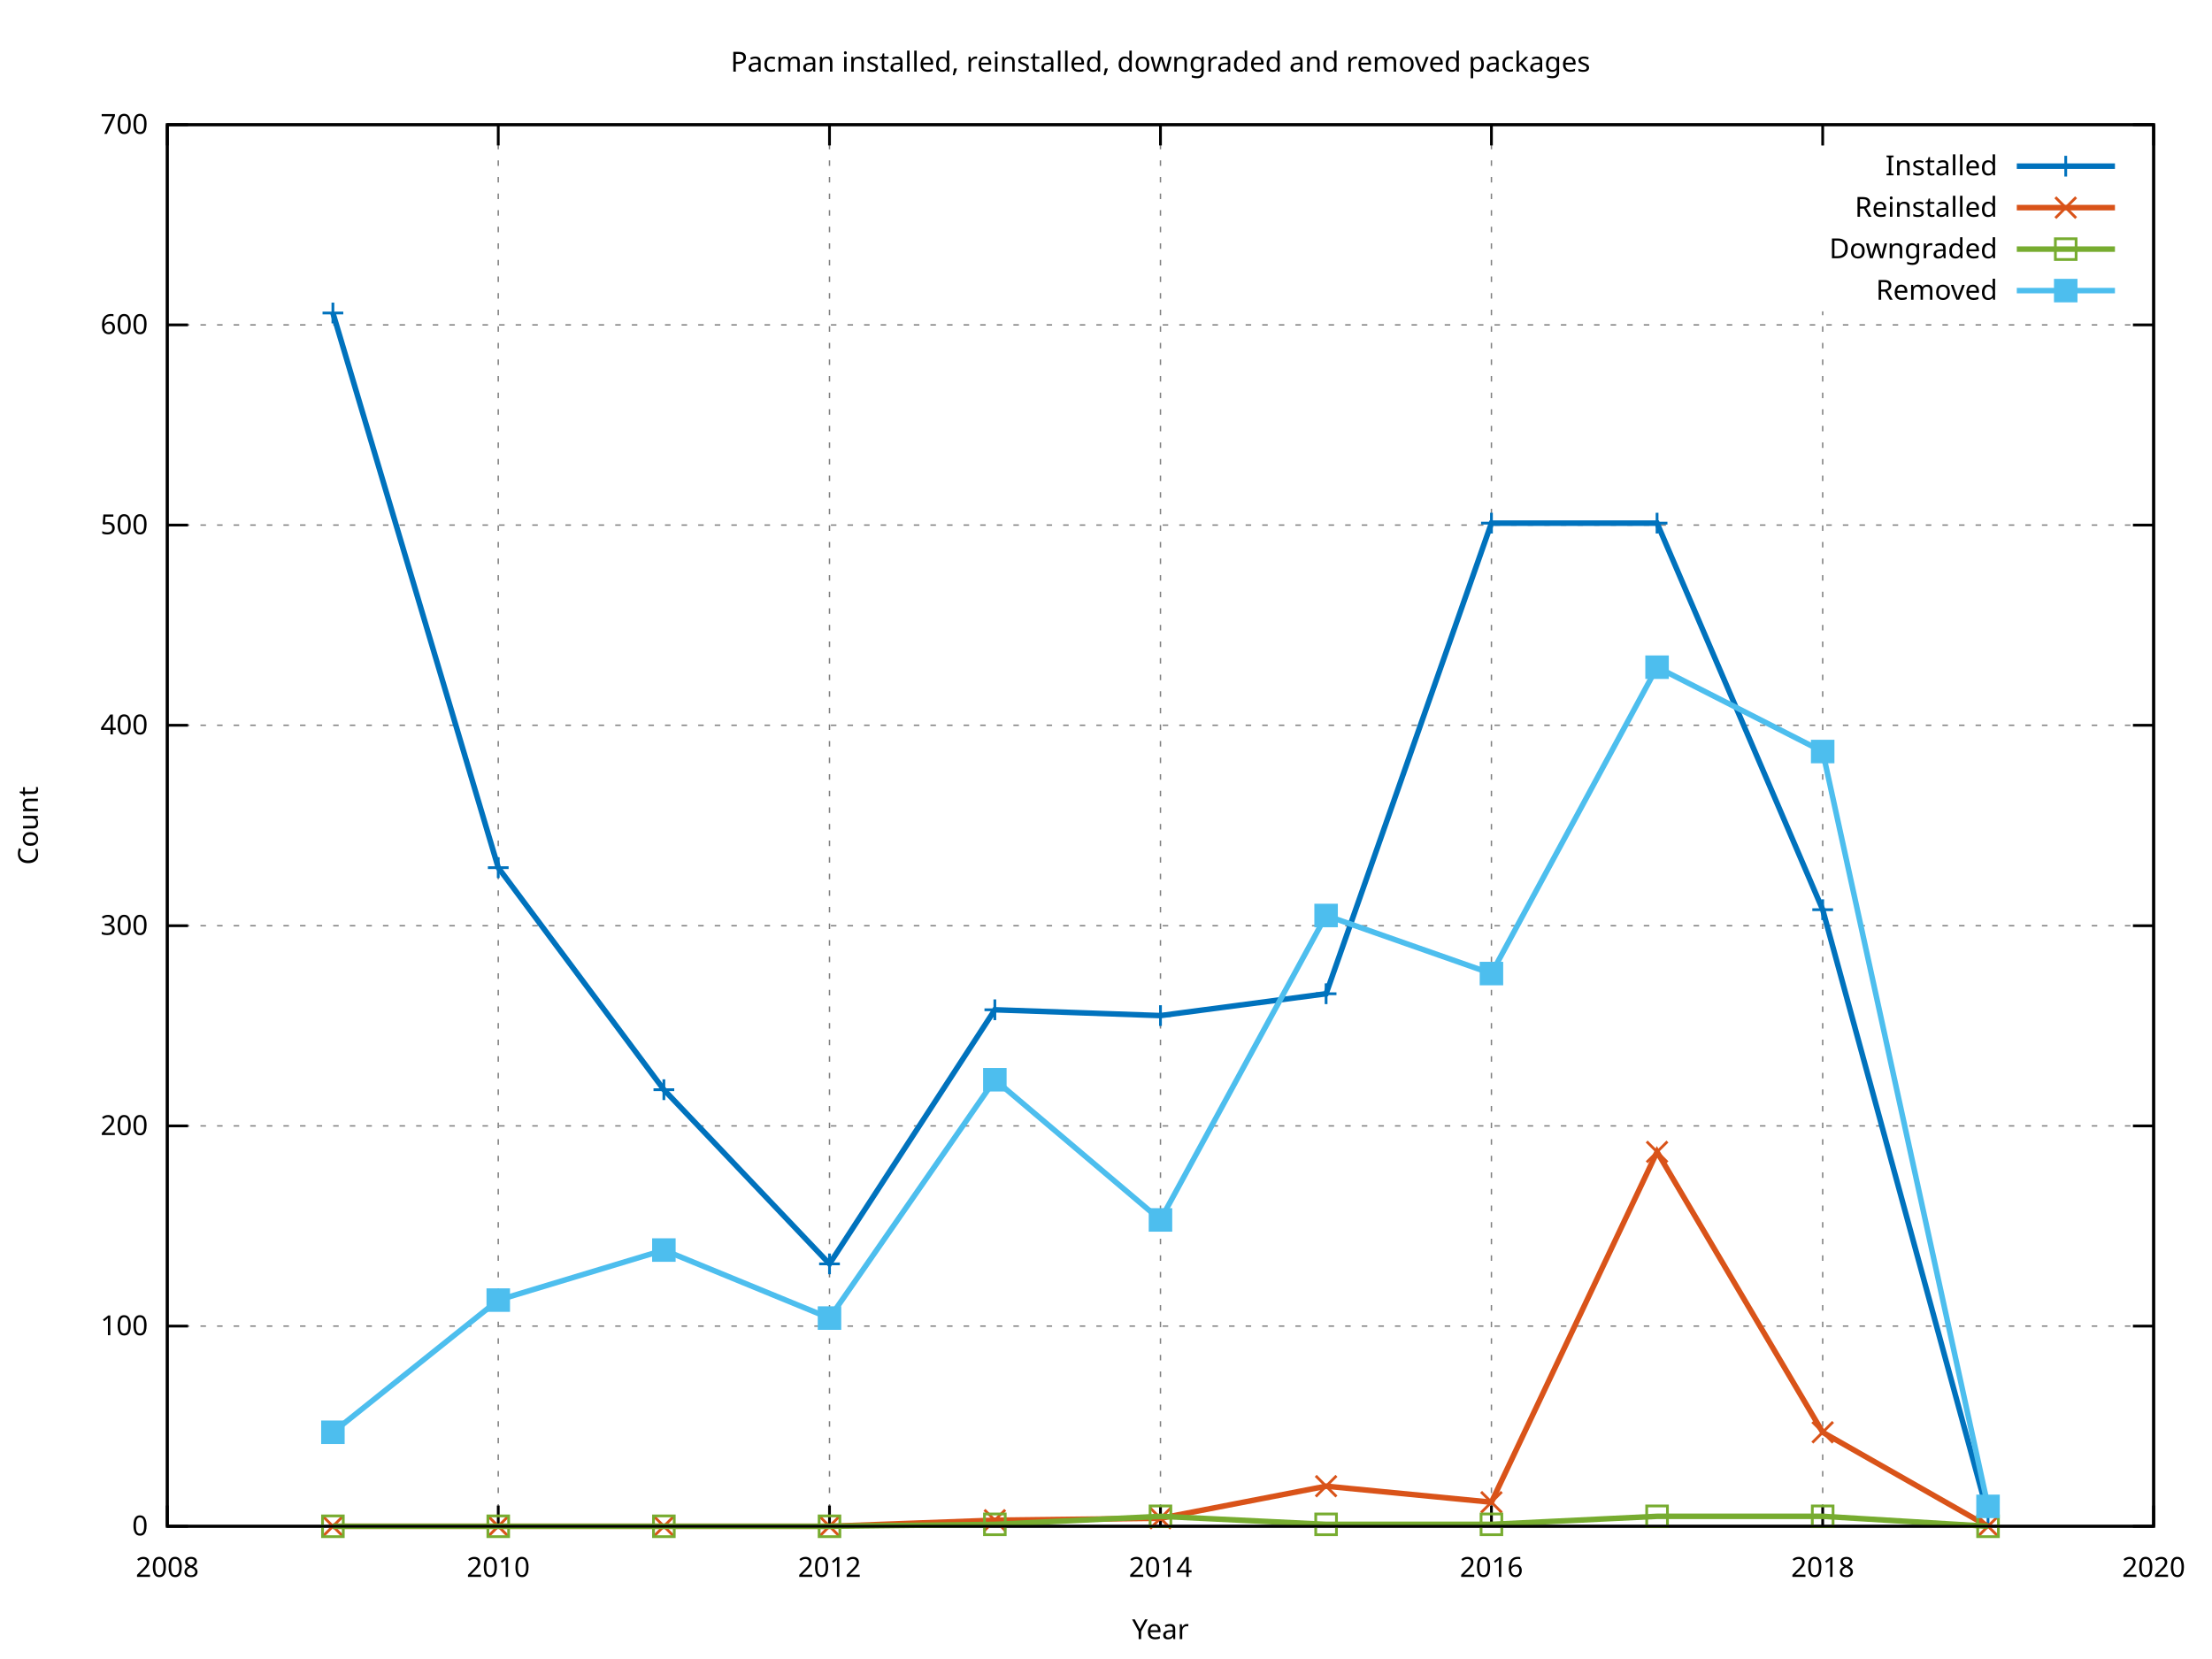
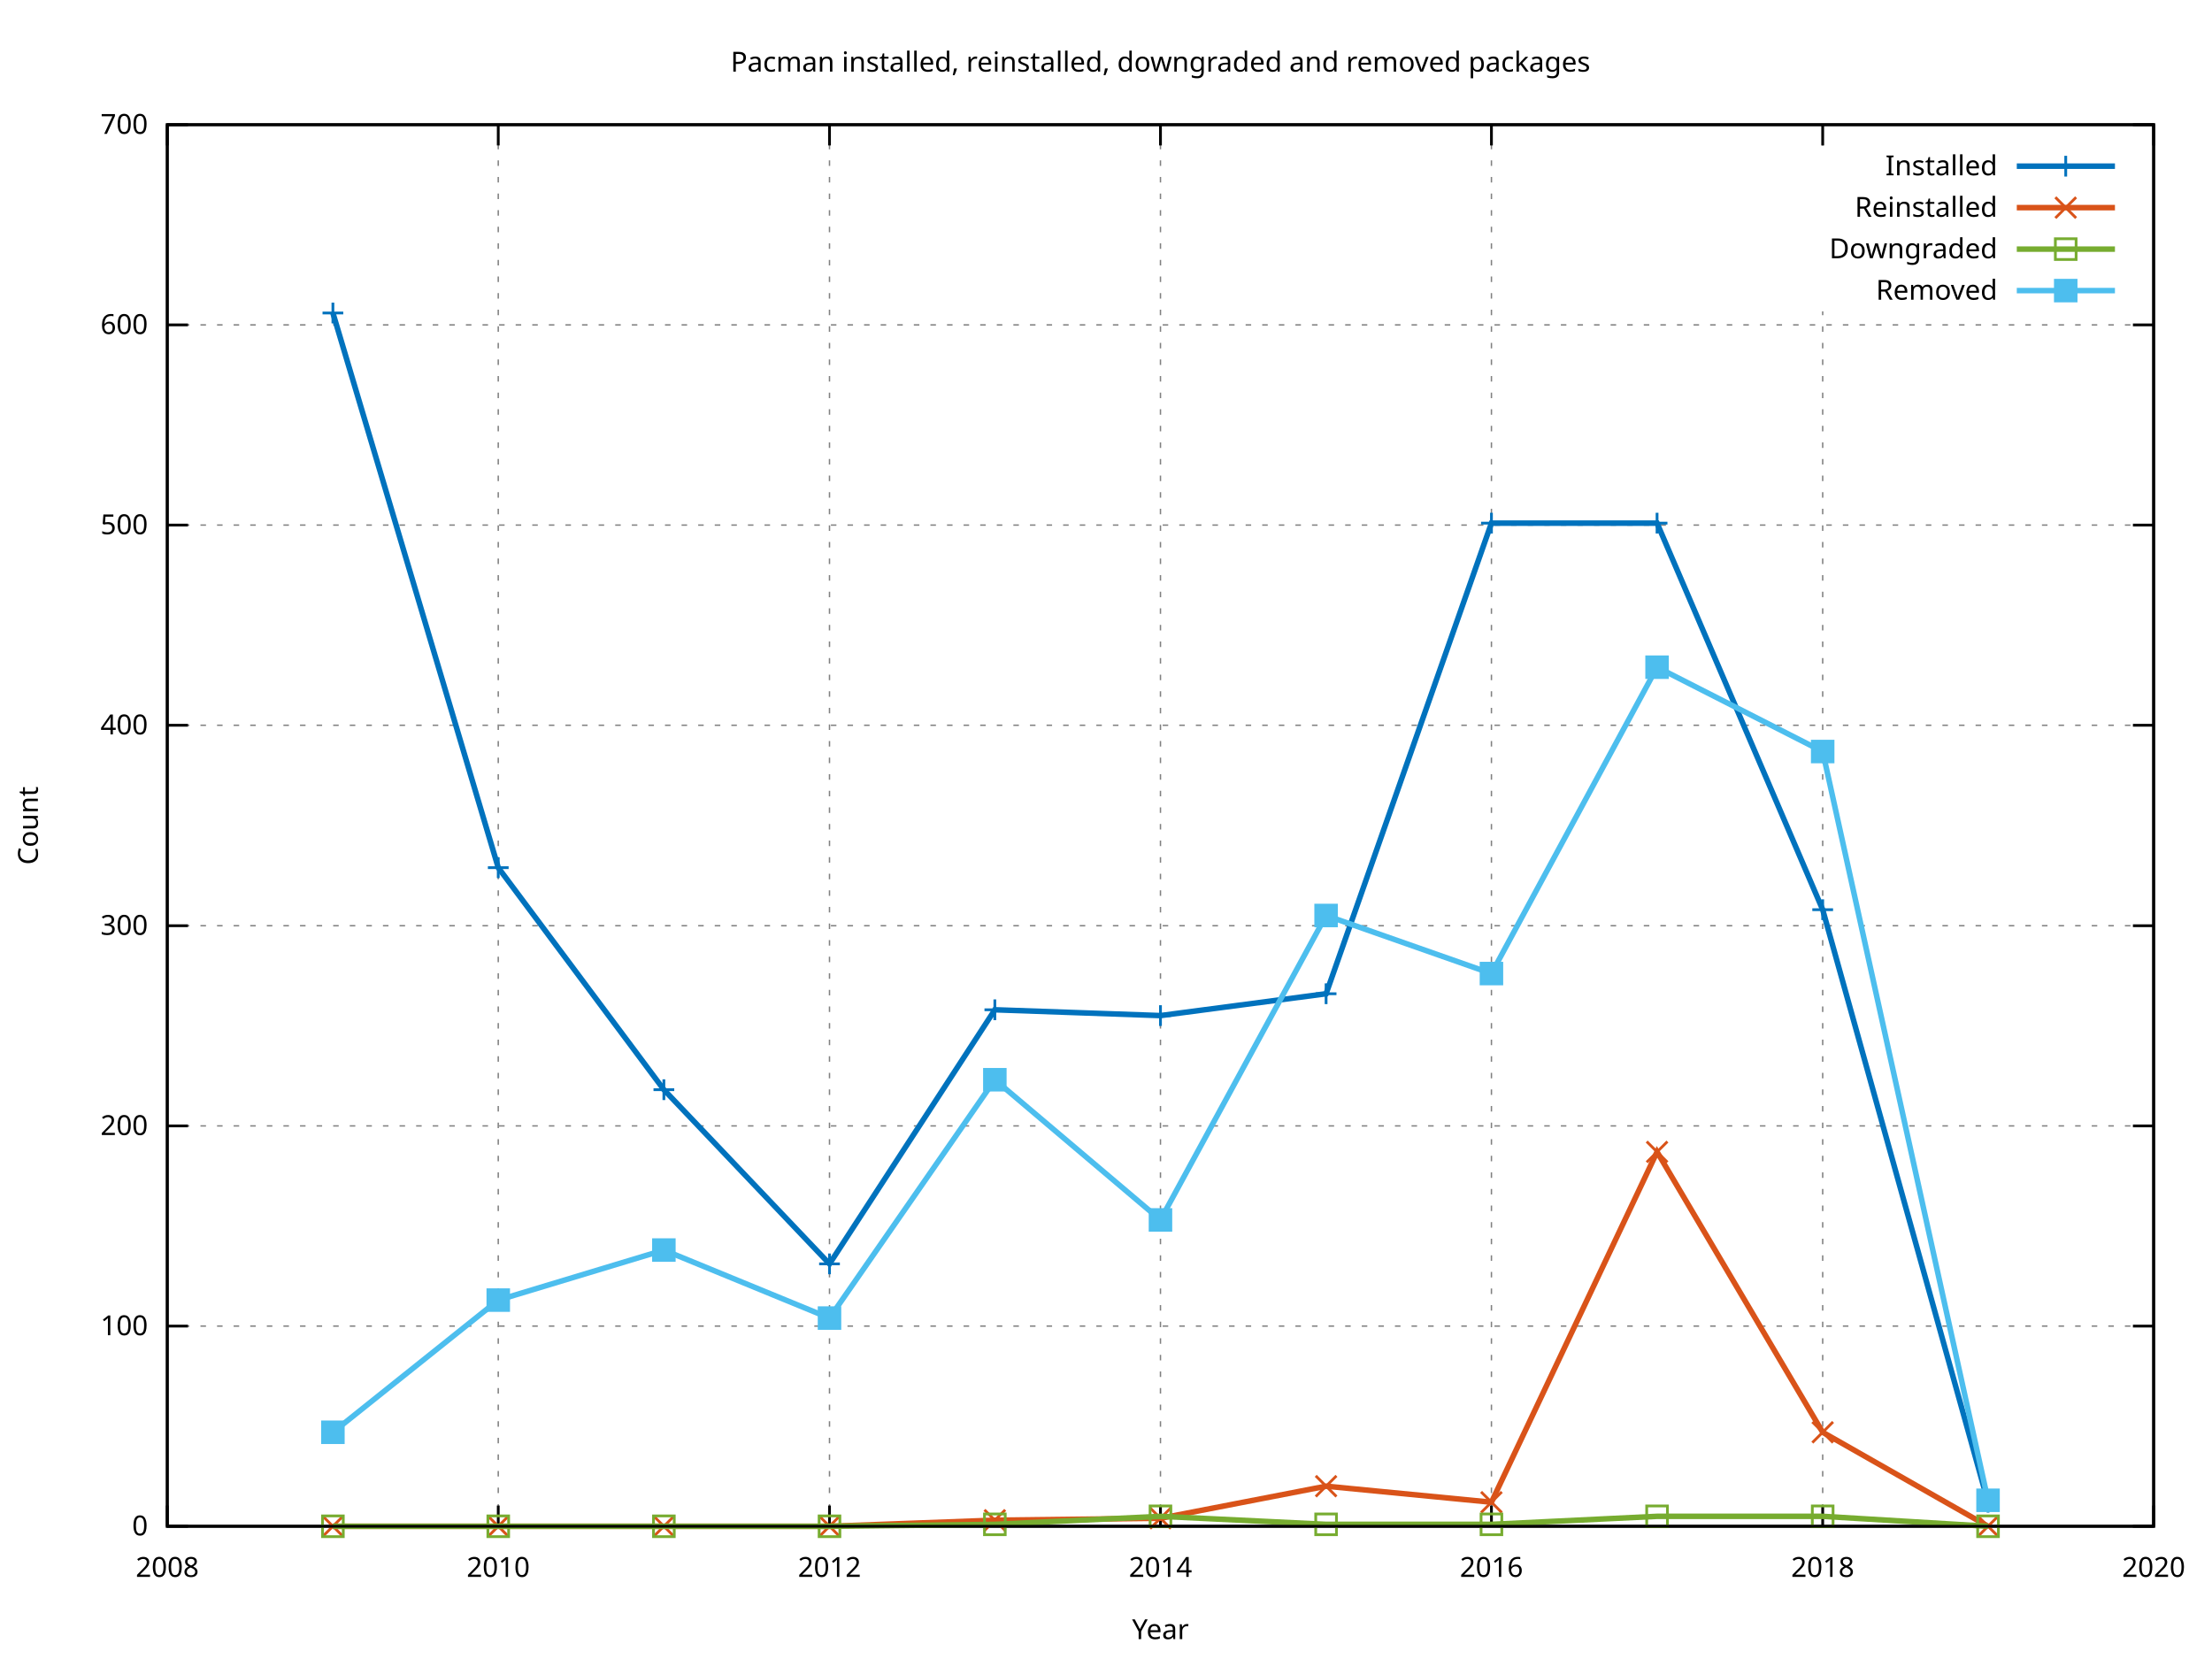
<svg xmlns="http://www.w3.org/2000/svg" xmlns:xlink="http://www.w3.org/1999/xlink" width="800" height="600" viewBox="0 0 800 600">
  <g id="gnuplot_canvas">
    <rect x="0" y="0" width="800" height="600" fill="none" />
    <defs>
      <circle id="gpDot" r="0.5" stroke-width="0.5" stroke="currentColor" />
      <path id="gpPt0" stroke-width="0.267" stroke="currentColor" d="M-1,0 h2 M0,-1 v2" />
      <path id="gpPt1" stroke-width="0.267" stroke="currentColor" d="M-1,-1 L1,1 M1,-1 L-1,1" />
      <path id="gpPt2" stroke-width="0.267" stroke="currentColor" d="M-1,0 L1,0 M0,-1 L0,1 M-1,-1 L1,1 M-1,1 L1,-1" />
      <rect id="gpPt3" stroke-width="0.267" stroke="currentColor" x="-1" y="-1" width="2" height="2" />
      <rect id="gpPt4" stroke-width="0.267" stroke="currentColor" fill="currentColor" x="-1" y="-1" width="2" height="2" />
      <circle id="gpPt5" stroke-width="0.267" stroke="currentColor" cx="0" cy="0" r="1" />
      <use xlink:href="#gpPt5" id="gpPt6" fill="currentColor" stroke="none" />
      <path id="gpPt7" stroke-width="0.267" stroke="currentColor" d="M0,-1.33 L-1.33,0.67 L1.33,0.67 z" />
      <use xlink:href="#gpPt7" id="gpPt8" fill="currentColor" stroke="none" />
      <use xlink:href="#gpPt7" id="gpPt9" stroke="currentColor" transform="rotate(180)" />
      <use xlink:href="#gpPt9" id="gpPt10" fill="currentColor" stroke="none" />
      <use xlink:href="#gpPt3" id="gpPt11" stroke="currentColor" transform="rotate(45)" />
      <use xlink:href="#gpPt11" id="gpPt12" fill="currentColor" stroke="none" />
      <path id="gpPt13" stroke-width="0.267" stroke="currentColor" d="M0,1.330 L1.265,0.411 L0.782,-1.067 L-0.782,-1.076 L-1.265,0.411 z" />
      <use xlink:href="#gpPt13" id="gpPt14" fill="currentColor" stroke="none" />
      <filter id="textbox" filterUnits="objectBoundingBox" x="0" y="0" height="1" width="1">
        <feFlood flood-color="white" flood-opacity="1" result="bgnd" />
        <feComposite in="SourceGraphic" in2="bgnd" operator="atop" />
      </filter>
      <filter id="greybox" filterUnits="objectBoundingBox" x="0" y="0" height="1" width="1">
        <feFlood flood-color="lightgrey" flood-opacity="1" result="grey" />
        <feComposite in="SourceGraphic" in2="grey" operator="atop" />
      </filter>
    </defs>
    <g fill="none" color="white" stroke="black" stroke-width="1.00" stroke-linecap="butt" stroke-linejoin="miter">
</g>
    <g fill="none" color="black" stroke="currentColor" stroke-width="1.00" stroke-linecap="butt" stroke-linejoin="miter">
</g>
    <g fill="none" color="black" stroke="black" stroke-width="0.50" stroke-linecap="butt" stroke-linejoin="miter">
</g>
    <g fill="none" color="gray" stroke="currentColor" stroke-width="0.50" stroke-linecap="butt" stroke-linejoin="miter">
      <path stroke="gray" stroke-dasharray="2,4" class="gridline" d="M60.5,552.0 L778.9,552.0  " />
    </g>
    <g fill="none" color="gray" stroke="gray" stroke-width="1.00" stroke-linecap="butt" stroke-linejoin="miter">
</g>
    <g fill="none" color="black" stroke="currentColor" stroke-width="1.00" stroke-linecap="butt" stroke-linejoin="miter">
      <path stroke="black" d="M60.5,552.0 L68.0,552.0 M778.9,552.0 L771.4,552.0  " />
      <g transform="translate(53.5,555.3)" stroke="none" fill="black" font-family="Sans" font-size="10.00" text-anchor="end">
        <text>
          <tspan font-family="Sans"> 0</tspan>
        </text>
      </g>
    </g>
    <g fill="none" color="black" stroke="currentColor" stroke-width="1.00" stroke-linecap="butt" stroke-linejoin="miter">
</g>
    <g fill="none" color="black" stroke="black" stroke-width="0.50" stroke-linecap="butt" stroke-linejoin="miter">
</g>
    <g fill="none" color="gray" stroke="currentColor" stroke-width="0.50" stroke-linecap="butt" stroke-linejoin="miter">
      <path stroke="gray" stroke-dasharray="2,4" class="gridline" d="M60.5,479.6 L778.9,479.6  " />
    </g>
    <g fill="none" color="gray" stroke="gray" stroke-width="1.00" stroke-linecap="butt" stroke-linejoin="miter">
</g>
    <g fill="none" color="black" stroke="currentColor" stroke-width="1.00" stroke-linecap="butt" stroke-linejoin="miter">
      <path stroke="black" d="M60.5,479.6 L68.0,479.6 M778.9,479.6 L771.4,479.6  " />
      <g transform="translate(53.5,482.9)" stroke="none" fill="black" font-family="Sans" font-size="10.00" text-anchor="end">
        <text>
          <tspan font-family="Sans"> 100</tspan>
        </text>
      </g>
    </g>
    <g fill="none" color="black" stroke="currentColor" stroke-width="1.00" stroke-linecap="butt" stroke-linejoin="miter">
</g>
    <g fill="none" color="black" stroke="black" stroke-width="0.50" stroke-linecap="butt" stroke-linejoin="miter">
</g>
    <g fill="none" color="gray" stroke="currentColor" stroke-width="0.50" stroke-linecap="butt" stroke-linejoin="miter">
      <path stroke="gray" stroke-dasharray="2,4" class="gridline" d="M60.5,407.2 L778.9,407.2  " />
    </g>
    <g fill="none" color="gray" stroke="gray" stroke-width="1.00" stroke-linecap="butt" stroke-linejoin="miter">
</g>
    <g fill="none" color="black" stroke="currentColor" stroke-width="1.00" stroke-linecap="butt" stroke-linejoin="miter">
      <path stroke="black" d="M60.5,407.2 L68.0,407.2 M778.9,407.2 L771.4,407.2  " />
      <g transform="translate(53.5,410.5)" stroke="none" fill="black" font-family="Sans" font-size="10.00" text-anchor="end">
        <text>
          <tspan font-family="Sans"> 200</tspan>
        </text>
      </g>
    </g>
    <g fill="none" color="black" stroke="currentColor" stroke-width="1.00" stroke-linecap="butt" stroke-linejoin="miter">
</g>
    <g fill="none" color="black" stroke="black" stroke-width="0.50" stroke-linecap="butt" stroke-linejoin="miter">
</g>
    <g fill="none" color="gray" stroke="currentColor" stroke-width="0.50" stroke-linecap="butt" stroke-linejoin="miter">
      <path stroke="gray" stroke-dasharray="2,4" class="gridline" d="M60.5,334.8 L778.9,334.8  " />
    </g>
    <g fill="none" color="gray" stroke="gray" stroke-width="1.00" stroke-linecap="butt" stroke-linejoin="miter">
</g>
    <g fill="none" color="black" stroke="currentColor" stroke-width="1.00" stroke-linecap="butt" stroke-linejoin="miter">
      <path stroke="black" d="M60.5,334.8 L68.0,334.8 M778.9,334.8 L771.4,334.8  " />
      <g transform="translate(53.5,338.1)" stroke="none" fill="black" font-family="Sans" font-size="10.00" text-anchor="end">
        <text>
          <tspan font-family="Sans"> 300</tspan>
        </text>
      </g>
    </g>
    <g fill="none" color="black" stroke="currentColor" stroke-width="1.00" stroke-linecap="butt" stroke-linejoin="miter">
</g>
    <g fill="none" color="black" stroke="black" stroke-width="0.50" stroke-linecap="butt" stroke-linejoin="miter">
</g>
    <g fill="none" color="gray" stroke="currentColor" stroke-width="0.50" stroke-linecap="butt" stroke-linejoin="miter">
      <path stroke="gray" stroke-dasharray="2,4" class="gridline" d="M60.5,262.3 L778.9,262.3  " />
    </g>
    <g fill="none" color="gray" stroke="gray" stroke-width="1.00" stroke-linecap="butt" stroke-linejoin="miter">
</g>
    <g fill="none" color="black" stroke="currentColor" stroke-width="1.00" stroke-linecap="butt" stroke-linejoin="miter">
      <path stroke="black" d="M60.5,262.3 L68.0,262.3 M778.9,262.3 L771.4,262.3  " />
      <g transform="translate(53.5,265.6)" stroke="none" fill="black" font-family="Sans" font-size="10.00" text-anchor="end">
        <text>
          <tspan font-family="Sans"> 400</tspan>
        </text>
      </g>
    </g>
    <g fill="none" color="black" stroke="currentColor" stroke-width="1.00" stroke-linecap="butt" stroke-linejoin="miter">
</g>
    <g fill="none" color="black" stroke="black" stroke-width="0.50" stroke-linecap="butt" stroke-linejoin="miter">
</g>
    <g fill="none" color="gray" stroke="currentColor" stroke-width="0.50" stroke-linecap="butt" stroke-linejoin="miter">
      <path stroke="gray" stroke-dasharray="2,4" class="gridline" d="M60.5,189.9 L778.9,189.9  " />
    </g>
    <g fill="none" color="gray" stroke="gray" stroke-width="1.00" stroke-linecap="butt" stroke-linejoin="miter">
</g>
    <g fill="none" color="black" stroke="currentColor" stroke-width="1.00" stroke-linecap="butt" stroke-linejoin="miter">
      <path stroke="black" d="M60.5,189.9 L68.0,189.9 M778.9,189.9 L771.4,189.9  " />
      <g transform="translate(53.5,193.2)" stroke="none" fill="black" font-family="Sans" font-size="10.00" text-anchor="end">
        <text>
          <tspan font-family="Sans"> 500</tspan>
        </text>
      </g>
    </g>
    <g fill="none" color="black" stroke="currentColor" stroke-width="1.00" stroke-linecap="butt" stroke-linejoin="miter">
</g>
    <g fill="none" color="black" stroke="black" stroke-width="0.50" stroke-linecap="butt" stroke-linejoin="miter">
</g>
    <g fill="none" color="gray" stroke="currentColor" stroke-width="0.50" stroke-linecap="butt" stroke-linejoin="miter">
      <path stroke="gray" stroke-dasharray="2,4" class="gridline" d="M60.5,117.5 L778.9,117.5  " />
    </g>
    <g fill="none" color="gray" stroke="gray" stroke-width="1.00" stroke-linecap="butt" stroke-linejoin="miter">
</g>
    <g fill="none" color="black" stroke="currentColor" stroke-width="1.00" stroke-linecap="butt" stroke-linejoin="miter">
      <path stroke="black" d="M60.5,117.5 L68.0,117.5 M778.9,117.5 L771.4,117.5  " />
      <g transform="translate(53.5,120.8)" stroke="none" fill="black" font-family="Sans" font-size="10.00" text-anchor="end">
        <text>
          <tspan font-family="Sans"> 600</tspan>
        </text>
      </g>
    </g>
    <g fill="none" color="black" stroke="currentColor" stroke-width="1.00" stroke-linecap="butt" stroke-linejoin="miter">
</g>
    <g fill="none" color="black" stroke="black" stroke-width="0.50" stroke-linecap="butt" stroke-linejoin="miter">
</g>
    <g fill="none" color="gray" stroke="currentColor" stroke-width="0.50" stroke-linecap="butt" stroke-linejoin="miter">
      <path stroke="gray" stroke-dasharray="2,4" class="gridline" d="M60.5,45.1 L778.9,45.1  " />
    </g>
    <g fill="none" color="gray" stroke="gray" stroke-width="1.00" stroke-linecap="butt" stroke-linejoin="miter">
</g>
    <g fill="none" color="black" stroke="currentColor" stroke-width="1.00" stroke-linecap="butt" stroke-linejoin="miter">
      <path stroke="black" d="M60.5,45.1 L68.0,45.1 M778.9,45.1 L771.4,45.1  " />
      <g transform="translate(53.5,48.4)" stroke="none" fill="black" font-family="Sans" font-size="10.00" text-anchor="end">
        <text>
          <tspan font-family="Sans"> 700</tspan>
        </text>
      </g>
    </g>
    <g fill="none" color="black" stroke="currentColor" stroke-width="1.00" stroke-linecap="butt" stroke-linejoin="miter">
</g>
    <g fill="none" color="black" stroke="black" stroke-width="0.50" stroke-linecap="butt" stroke-linejoin="miter">
</g>
    <g fill="none" color="gray" stroke="currentColor" stroke-width="0.50" stroke-linecap="butt" stroke-linejoin="miter">
      <path stroke="gray" stroke-dasharray="2,4" class="gridline" d="M60.5,552.0 L60.5,45.1  " />
    </g>
    <g fill="none" color="gray" stroke="gray" stroke-width="1.00" stroke-linecap="butt" stroke-linejoin="miter">
</g>
    <g fill="none" color="black" stroke="currentColor" stroke-width="1.00" stroke-linecap="butt" stroke-linejoin="miter">
      <path stroke="black" d="M60.5,552.0 L60.5,544.5 M60.5,45.1 L60.5,52.6  " />
      <g transform="translate(60.5,570.3)" stroke="none" fill="black" font-family="Sans" font-size="10.00" text-anchor="middle">
        <text>
          <tspan font-family="Sans"> 2008</tspan>
        </text>
      </g>
    </g>
    <g fill="none" color="black" stroke="currentColor" stroke-width="1.00" stroke-linecap="butt" stroke-linejoin="miter">
</g>
    <g fill="none" color="black" stroke="black" stroke-width="0.50" stroke-linecap="butt" stroke-linejoin="miter">
</g>
    <g fill="none" color="gray" stroke="currentColor" stroke-width="0.50" stroke-linecap="butt" stroke-linejoin="miter">
      <path stroke="gray" stroke-dasharray="2,4" class="gridline" d="M180.2,552.0 L180.2,45.1  " />
    </g>
    <g fill="none" color="gray" stroke="gray" stroke-width="1.00" stroke-linecap="butt" stroke-linejoin="miter">
</g>
    <g fill="none" color="black" stroke="currentColor" stroke-width="1.00" stroke-linecap="butt" stroke-linejoin="miter">
      <path stroke="black" d="M180.2,552.0 L180.2,544.5 M180.2,45.1 L180.2,52.6  " />
      <g transform="translate(180.2,570.3)" stroke="none" fill="black" font-family="Sans" font-size="10.00" text-anchor="middle">
        <text>
          <tspan font-family="Sans"> 2010</tspan>
        </text>
      </g>
    </g>
    <g fill="none" color="black" stroke="currentColor" stroke-width="1.00" stroke-linecap="butt" stroke-linejoin="miter">
</g>
    <g fill="none" color="black" stroke="black" stroke-width="0.50" stroke-linecap="butt" stroke-linejoin="miter">
</g>
    <g fill="none" color="gray" stroke="currentColor" stroke-width="0.50" stroke-linecap="butt" stroke-linejoin="miter">
      <path stroke="gray" stroke-dasharray="2,4" class="gridline" d="M300.0,552.0 L300.0,45.1  " />
    </g>
    <g fill="none" color="gray" stroke="gray" stroke-width="1.00" stroke-linecap="butt" stroke-linejoin="miter">
</g>
    <g fill="none" color="black" stroke="currentColor" stroke-width="1.00" stroke-linecap="butt" stroke-linejoin="miter">
      <path stroke="black" d="M300.0,552.0 L300.0,544.5 M300.0,45.1 L300.0,52.6  " />
      <g transform="translate(300.0,570.3)" stroke="none" fill="black" font-family="Sans" font-size="10.00" text-anchor="middle">
        <text>
          <tspan font-family="Sans"> 2012</tspan>
        </text>
      </g>
    </g>
    <g fill="none" color="black" stroke="currentColor" stroke-width="1.00" stroke-linecap="butt" stroke-linejoin="miter">
</g>
    <g fill="none" color="black" stroke="black" stroke-width="0.50" stroke-linecap="butt" stroke-linejoin="miter">
</g>
    <g fill="none" color="gray" stroke="currentColor" stroke-width="0.50" stroke-linecap="butt" stroke-linejoin="miter">
      <path stroke="gray" stroke-dasharray="2,4" class="gridline" d="M419.7,552.0 L419.7,45.1  " />
    </g>
    <g fill="none" color="gray" stroke="gray" stroke-width="1.00" stroke-linecap="butt" stroke-linejoin="miter">
</g>
    <g fill="none" color="black" stroke="currentColor" stroke-width="1.00" stroke-linecap="butt" stroke-linejoin="miter">
      <path stroke="black" d="M419.7,552.0 L419.7,544.5 M419.7,45.1 L419.7,52.6  " />
      <g transform="translate(419.7,570.3)" stroke="none" fill="black" font-family="Sans" font-size="10.00" text-anchor="middle">
        <text>
          <tspan font-family="Sans"> 2014</tspan>
        </text>
      </g>
    </g>
    <g fill="none" color="black" stroke="currentColor" stroke-width="1.00" stroke-linecap="butt" stroke-linejoin="miter">
</g>
    <g fill="none" color="black" stroke="black" stroke-width="0.50" stroke-linecap="butt" stroke-linejoin="miter">
</g>
    <g fill="none" color="gray" stroke="currentColor" stroke-width="0.50" stroke-linecap="butt" stroke-linejoin="miter">
      <path stroke="gray" stroke-dasharray="2,4" class="gridline" d="M539.4,552.0 L539.4,45.1  " />
    </g>
    <g fill="none" color="gray" stroke="gray" stroke-width="1.00" stroke-linecap="butt" stroke-linejoin="miter">
</g>
    <g fill="none" color="black" stroke="currentColor" stroke-width="1.00" stroke-linecap="butt" stroke-linejoin="miter">
      <path stroke="black" d="M539.4,552.0 L539.4,544.5 M539.4,45.1 L539.4,52.6  " />
      <g transform="translate(539.4,570.3)" stroke="none" fill="black" font-family="Sans" font-size="10.00" text-anchor="middle">
        <text>
          <tspan font-family="Sans"> 2016</tspan>
        </text>
      </g>
    </g>
    <g fill="none" color="black" stroke="currentColor" stroke-width="1.00" stroke-linecap="butt" stroke-linejoin="miter">
</g>
    <g fill="none" color="black" stroke="black" stroke-width="0.50" stroke-linecap="butt" stroke-linejoin="miter">
</g>
    <g fill="none" color="gray" stroke="currentColor" stroke-width="0.50" stroke-linecap="butt" stroke-linejoin="miter">
      <path stroke="gray" stroke-dasharray="2,4" class="gridline" d="M659.2,552.0 L659.2,112.6 M659.2,52.6 L659.2,45.1  " />
    </g>
    <g fill="none" color="gray" stroke="gray" stroke-width="1.00" stroke-linecap="butt" stroke-linejoin="miter">
</g>
    <g fill="none" color="black" stroke="currentColor" stroke-width="1.00" stroke-linecap="butt" stroke-linejoin="miter">
      <path stroke="black" d="M659.2,552.0 L659.2,544.5 M659.2,45.1 L659.2,52.6  " />
      <g transform="translate(659.2,570.3)" stroke="none" fill="black" font-family="Sans" font-size="10.00" text-anchor="middle">
        <text>
          <tspan font-family="Sans"> 2018</tspan>
        </text>
      </g>
    </g>
    <g fill="none" color="black" stroke="currentColor" stroke-width="1.00" stroke-linecap="butt" stroke-linejoin="miter">
</g>
    <g fill="none" color="black" stroke="black" stroke-width="0.50" stroke-linecap="butt" stroke-linejoin="miter">
</g>
    <g fill="none" color="gray" stroke="currentColor" stroke-width="0.50" stroke-linecap="butt" stroke-linejoin="miter">
      <path stroke="gray" stroke-dasharray="2,4" class="gridline" d="M778.9,552.0 L778.9,45.1  " />
    </g>
    <g fill="none" color="gray" stroke="gray" stroke-width="1.00" stroke-linecap="butt" stroke-linejoin="miter">
</g>
    <g fill="none" color="black" stroke="currentColor" stroke-width="1.00" stroke-linecap="butt" stroke-linejoin="miter">
      <path stroke="black" d="M778.9,552.0 L778.9,544.5 M778.9,45.1 L778.9,52.6  " />
      <g transform="translate(778.9,570.3)" stroke="none" fill="black" font-family="Sans" font-size="10.00" text-anchor="middle">
        <text>
          <tspan font-family="Sans"> 2020</tspan>
        </text>
      </g>
    </g>
    <g fill="none" color="black" stroke="currentColor" stroke-width="1.00" stroke-linecap="butt" stroke-linejoin="miter">
</g>
    <g fill="none" color="black" stroke="currentColor" stroke-width="1.00" stroke-linecap="butt" stroke-linejoin="miter">
      <path stroke="black" d="M60.5,45.1 L60.5,552.0 L778.9,552.0 L778.9,45.1 L60.5,45.1 Z  " />
    </g>
    <g fill="none" color="black" stroke="currentColor" stroke-width="1.00" stroke-linecap="butt" stroke-linejoin="miter">
      <g transform="translate(13.7,298.6) rotate(270)" stroke="none" fill="black" font-family="Sans" font-size="10.00" text-anchor="middle">
        <text>
          <tspan font-family="Sans">Count</tspan>
        </text>
      </g>
    </g>
    <g fill="none" color="black" stroke="currentColor" stroke-width="1.00" stroke-linecap="butt" stroke-linejoin="miter">
      <g transform="translate(419.7,592.8)" stroke="none" fill="black" font-family="Sans" font-size="10.00" text-anchor="middle">
        <text>
          <tspan font-family="Sans">Year</tspan>
        </text>
      </g>
    </g>
    <g fill="none" color="black" stroke="currentColor" stroke-width="1.00" stroke-linecap="butt" stroke-linejoin="miter">
      <g transform="translate(419.7,25.9)" stroke="none" fill="black" font-family="Sans" font-size="10.00" text-anchor="middle">
        <text>
          <tspan font-family="Sans">Pacman installed, reinstalled, downgraded and removed packages</tspan>
        </text>
      </g>
    </g>
    <g id="gnuplot_plot_1">
      <g fill="none" color="white" stroke="black" stroke-width="2.00" stroke-linecap="butt" stroke-linejoin="miter">
</g>
      <g fill="none" color="black" stroke="currentColor" stroke-width="2.00" stroke-linecap="butt" stroke-linejoin="miter">
        <g transform="translate(722.4,63.4)" stroke="none" fill="black" font-family="Sans" font-size="10.00" text-anchor="end">
          <text>
            <tspan font-family="Sans">Installed</tspan>
          </text>
        </g>
      </g>
      <g fill="none" color="black" stroke="currentColor" stroke-width="2.00" stroke-linecap="butt" stroke-linejoin="miter">
-         <path stroke="rgb(  0, 114, 189)" d="M729.4,60.1 L764.9,60.1 M120.4,113.2 L180.2,313.8 L240.1,394.1 L300.0,457.1 L359.8,365.2 L419.7,367.3   L479.6,359.4 L539.4,189.2 L599.3,189.2 L659.2,329.0 L719.0,547.7  " />
+         <path stroke="rgb(  0, 114, 189)" d="M729.4,60.1 L764.9,60.1 M120.4,113.2 L180.2,313.8 L240.1,394.1 L300.0,457.1 L359.8,365.2 L419.7,367.3   L479.6,359.4 L539.4,189.2 L599.3,189.2 L659.2,329.0 L719.0,543.3  " />
        <use xlink:href="#gpPt0" transform="translate(120.4,113.2) scale(3.75)" color="rgb(  0, 114, 189)" />
        <use xlink:href="#gpPt0" transform="translate(180.2,313.8) scale(3.75)" color="rgb(  0, 114, 189)" />
        <use xlink:href="#gpPt0" transform="translate(240.1,394.1) scale(3.75)" color="rgb(  0, 114, 189)" />
        <use xlink:href="#gpPt0" transform="translate(300.0,457.1) scale(3.75)" color="rgb(  0, 114, 189)" />
        <use xlink:href="#gpPt0" transform="translate(359.8,365.2) scale(3.75)" color="rgb(  0, 114, 189)" />
        <use xlink:href="#gpPt0" transform="translate(419.7,367.3) scale(3.75)" color="rgb(  0, 114, 189)" />
        <use xlink:href="#gpPt0" transform="translate(479.6,359.4) scale(3.75)" color="rgb(  0, 114, 189)" />
        <use xlink:href="#gpPt0" transform="translate(539.4,189.2) scale(3.75)" color="rgb(  0, 114, 189)" />
        <use xlink:href="#gpPt0" transform="translate(599.3,189.2) scale(3.75)" color="rgb(  0, 114, 189)" />
        <use xlink:href="#gpPt0" transform="translate(659.2,329.0) scale(3.75)" color="rgb(  0, 114, 189)" />
-         <use xlink:href="#gpPt0" transform="translate(719.0,547.7) scale(3.75)" color="rgb(  0, 114, 189)" />
+         <use xlink:href="#gpPt0" transform="translate(719.0,543.3) scale(3.75)" color="rgb(  0, 114, 189)" />
        <use xlink:href="#gpPt0" transform="translate(747.1,60.1) scale(3.75)" color="rgb(  0, 114, 189)" />
      </g>
    </g>
    <g id="gnuplot_plot_2">
      <g fill="none" color="black" stroke="currentColor" stroke-width="2.00" stroke-linecap="butt" stroke-linejoin="miter">
        <g transform="translate(722.4,78.4)" stroke="none" fill="black" font-family="Sans" font-size="10.00" text-anchor="end">
          <text>
            <tspan font-family="Sans">Reinstalled</tspan>
          </text>
        </g>
      </g>
      <g fill="none" color="black" stroke="currentColor" stroke-width="2.00" stroke-linecap="butt" stroke-linejoin="miter">
        <path stroke="rgb(217,  83,  25)" d="M729.4,75.1 L764.9,75.1 M120.4,552.0 L180.2,552.0 L240.1,552.0 L300.0,552.0 L359.8,549.8 L419.7,549.1   L479.6,537.5 L539.4,543.3 L599.3,416.6 L659.2,518.0 L719.0,552.0  " />
        <use xlink:href="#gpPt1" transform="translate(120.4,552.0) scale(3.75)" color="rgb(217,  83,  25)" />
        <use xlink:href="#gpPt1" transform="translate(180.2,552.0) scale(3.75)" color="rgb(217,  83,  25)" />
        <use xlink:href="#gpPt1" transform="translate(240.1,552.0) scale(3.75)" color="rgb(217,  83,  25)" />
        <use xlink:href="#gpPt1" transform="translate(300.0,552.0) scale(3.75)" color="rgb(217,  83,  25)" />
        <use xlink:href="#gpPt1" transform="translate(359.8,549.8) scale(3.75)" color="rgb(217,  83,  25)" />
        <use xlink:href="#gpPt1" transform="translate(419.7,549.1) scale(3.75)" color="rgb(217,  83,  25)" />
        <use xlink:href="#gpPt1" transform="translate(479.6,537.5) scale(3.75)" color="rgb(217,  83,  25)" />
        <use xlink:href="#gpPt1" transform="translate(539.4,543.3) scale(3.75)" color="rgb(217,  83,  25)" />
        <use xlink:href="#gpPt1" transform="translate(599.3,416.6) scale(3.75)" color="rgb(217,  83,  25)" />
        <use xlink:href="#gpPt1" transform="translate(659.2,518.0) scale(3.75)" color="rgb(217,  83,  25)" />
        <use xlink:href="#gpPt1" transform="translate(719.0,552.0) scale(3.75)" color="rgb(217,  83,  25)" />
        <use xlink:href="#gpPt1" transform="translate(747.1,75.1) scale(3.75)" color="rgb(217,  83,  25)" />
      </g>
    </g>
    <g id="gnuplot_plot_3">
      <g fill="none" color="black" stroke="currentColor" stroke-width="2.00" stroke-linecap="butt" stroke-linejoin="miter">
        <g transform="translate(722.4,93.4)" stroke="none" fill="black" font-family="Sans" font-size="10.00" text-anchor="end">
          <text>
            <tspan font-family="Sans">Downgraded</tspan>
          </text>
        </g>
      </g>
      <g fill="none" color="black" stroke="currentColor" stroke-width="2.00" stroke-linecap="butt" stroke-linejoin="miter">
        <path stroke="rgb(119, 172,  48)" d="M729.4,90.1 L764.9,90.1 M120.4,552.0 L180.2,552.0 L240.1,552.0 L300.0,552.0 L359.8,551.3 L419.7,548.4   L479.6,551.3 L539.4,551.3 L599.3,548.4 L659.2,548.4 L719.0,552.0  " />
        <use xlink:href="#gpPt3" transform="translate(120.4,552.0) scale(3.75)" color="rgb(119, 172,  48)" />
        <use xlink:href="#gpPt3" transform="translate(180.2,552.0) scale(3.75)" color="rgb(119, 172,  48)" />
        <use xlink:href="#gpPt3" transform="translate(240.1,552.0) scale(3.75)" color="rgb(119, 172,  48)" />
        <use xlink:href="#gpPt3" transform="translate(300.0,552.0) scale(3.75)" color="rgb(119, 172,  48)" />
        <use xlink:href="#gpPt3" transform="translate(359.8,551.3) scale(3.75)" color="rgb(119, 172,  48)" />
        <use xlink:href="#gpPt3" transform="translate(419.7,548.4) scale(3.75)" color="rgb(119, 172,  48)" />
        <use xlink:href="#gpPt3" transform="translate(479.6,551.3) scale(3.75)" color="rgb(119, 172,  48)" />
        <use xlink:href="#gpPt3" transform="translate(539.4,551.3) scale(3.75)" color="rgb(119, 172,  48)" />
        <use xlink:href="#gpPt3" transform="translate(599.3,548.4) scale(3.75)" color="rgb(119, 172,  48)" />
        <use xlink:href="#gpPt3" transform="translate(659.2,548.4) scale(3.75)" color="rgb(119, 172,  48)" />
        <use xlink:href="#gpPt3" transform="translate(719.0,552.0) scale(3.75)" color="rgb(119, 172,  48)" />
        <use xlink:href="#gpPt3" transform="translate(747.1,90.1) scale(3.75)" color="rgb(119, 172,  48)" />
      </g>
    </g>
    <g id="gnuplot_plot_4">
      <g fill="none" color="black" stroke="currentColor" stroke-width="2.00" stroke-linecap="butt" stroke-linejoin="miter">
        <g transform="translate(722.4,108.4)" stroke="none" fill="black" font-family="Sans" font-size="10.00" text-anchor="end">
          <text>
            <tspan font-family="Sans">Removed</tspan>
          </text>
        </g>
      </g>
      <g fill="none" color="black" stroke="currentColor" stroke-width="2.00" stroke-linecap="butt" stroke-linejoin="miter">
-         <path stroke="rgb( 77, 190, 238)" d="M729.4,105.1 L764.9,105.1 M120.4,518.0 L180.2,470.2 L240.1,452.1 L300.0,476.7 L359.8,390.5 L419.7,441.2   L479.6,331.1 L539.4,352.1 L599.3,241.3 L659.2,271.8 L719.0,544.8  " />
+         <path stroke="rgb( 77, 190, 238)" d="M729.4,105.1 L764.9,105.1 M120.4,518.0 L180.2,470.2 L240.1,452.1 L300.0,476.7 L359.8,390.5 L419.7,441.2   L479.6,331.1 L539.4,352.1 L599.3,241.3 L659.2,271.8 L719.0,542.6  " />
        <use xlink:href="#gpPt4" transform="translate(120.4,518.0) scale(3.75)" color="rgb( 77, 190, 238)" />
        <use xlink:href="#gpPt4" transform="translate(180.2,470.2) scale(3.75)" color="rgb( 77, 190, 238)" />
        <use xlink:href="#gpPt4" transform="translate(240.1,452.1) scale(3.75)" color="rgb( 77, 190, 238)" />
        <use xlink:href="#gpPt4" transform="translate(300.0,476.7) scale(3.75)" color="rgb( 77, 190, 238)" />
        <use xlink:href="#gpPt4" transform="translate(359.8,390.5) scale(3.75)" color="rgb( 77, 190, 238)" />
        <use xlink:href="#gpPt4" transform="translate(419.7,441.2) scale(3.75)" color="rgb( 77, 190, 238)" />
        <use xlink:href="#gpPt4" transform="translate(479.6,331.1) scale(3.75)" color="rgb( 77, 190, 238)" />
        <use xlink:href="#gpPt4" transform="translate(539.4,352.1) scale(3.75)" color="rgb( 77, 190, 238)" />
        <use xlink:href="#gpPt4" transform="translate(599.3,241.3) scale(3.75)" color="rgb( 77, 190, 238)" />
        <use xlink:href="#gpPt4" transform="translate(659.2,271.8) scale(3.75)" color="rgb( 77, 190, 238)" />
-         <use xlink:href="#gpPt4" transform="translate(719.0,544.8) scale(3.75)" color="rgb( 77, 190, 238)" />
+         <use xlink:href="#gpPt4" transform="translate(719.0,542.6) scale(3.75)" color="rgb( 77, 190, 238)" />
        <use xlink:href="#gpPt4" transform="translate(747.1,105.1) scale(3.75)" color="rgb( 77, 190, 238)" />
      </g>
    </g>
    <g fill="none" color="black" stroke="currentColor" stroke-width="2.00" stroke-linecap="butt" stroke-linejoin="miter">
</g>
    <g fill="none" color="black" stroke="black" stroke-width="1.00" stroke-linecap="butt" stroke-linejoin="miter">
</g>
    <g fill="none" color="black" stroke="currentColor" stroke-width="1.00" stroke-linecap="butt" stroke-linejoin="miter">
      <path stroke="black" d="M60.5,45.1 L60.5,552.0 L778.9,552.0 L778.9,45.1 L60.5,45.1 Z  " />
    </g>
    <g fill="none" color="black" stroke="currentColor" stroke-width="1.00" stroke-linecap="butt" stroke-linejoin="miter">
</g>
  </g>
</svg>
